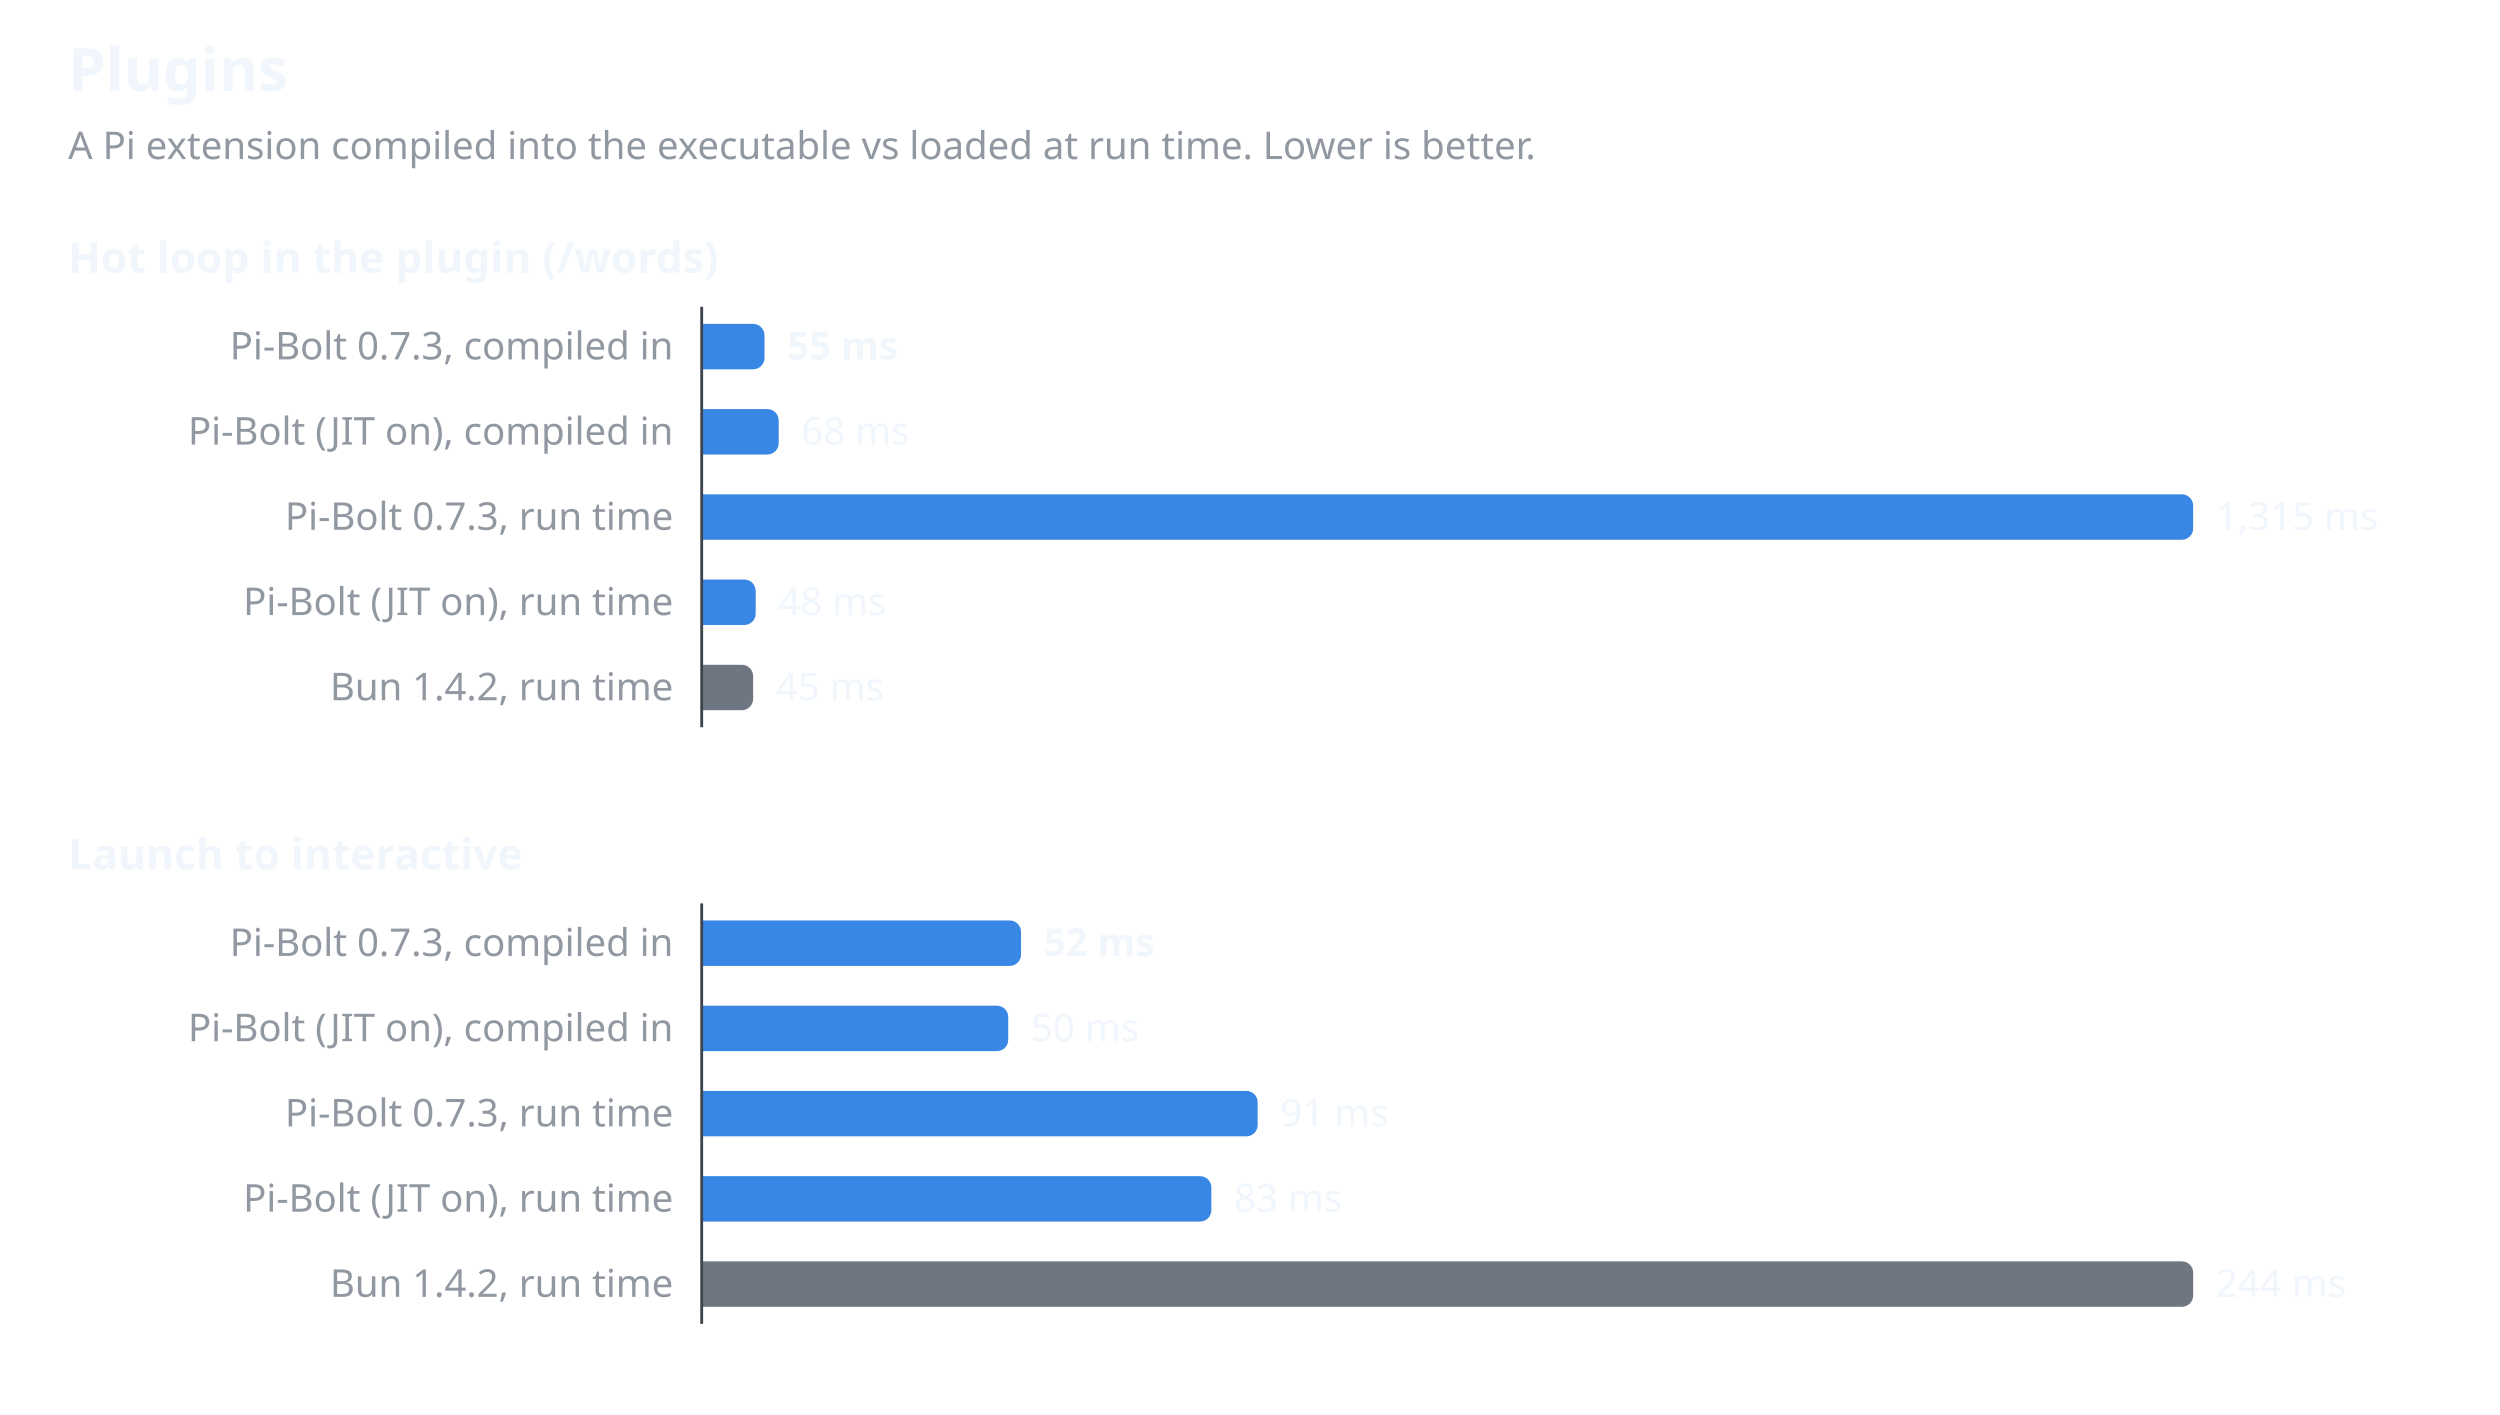
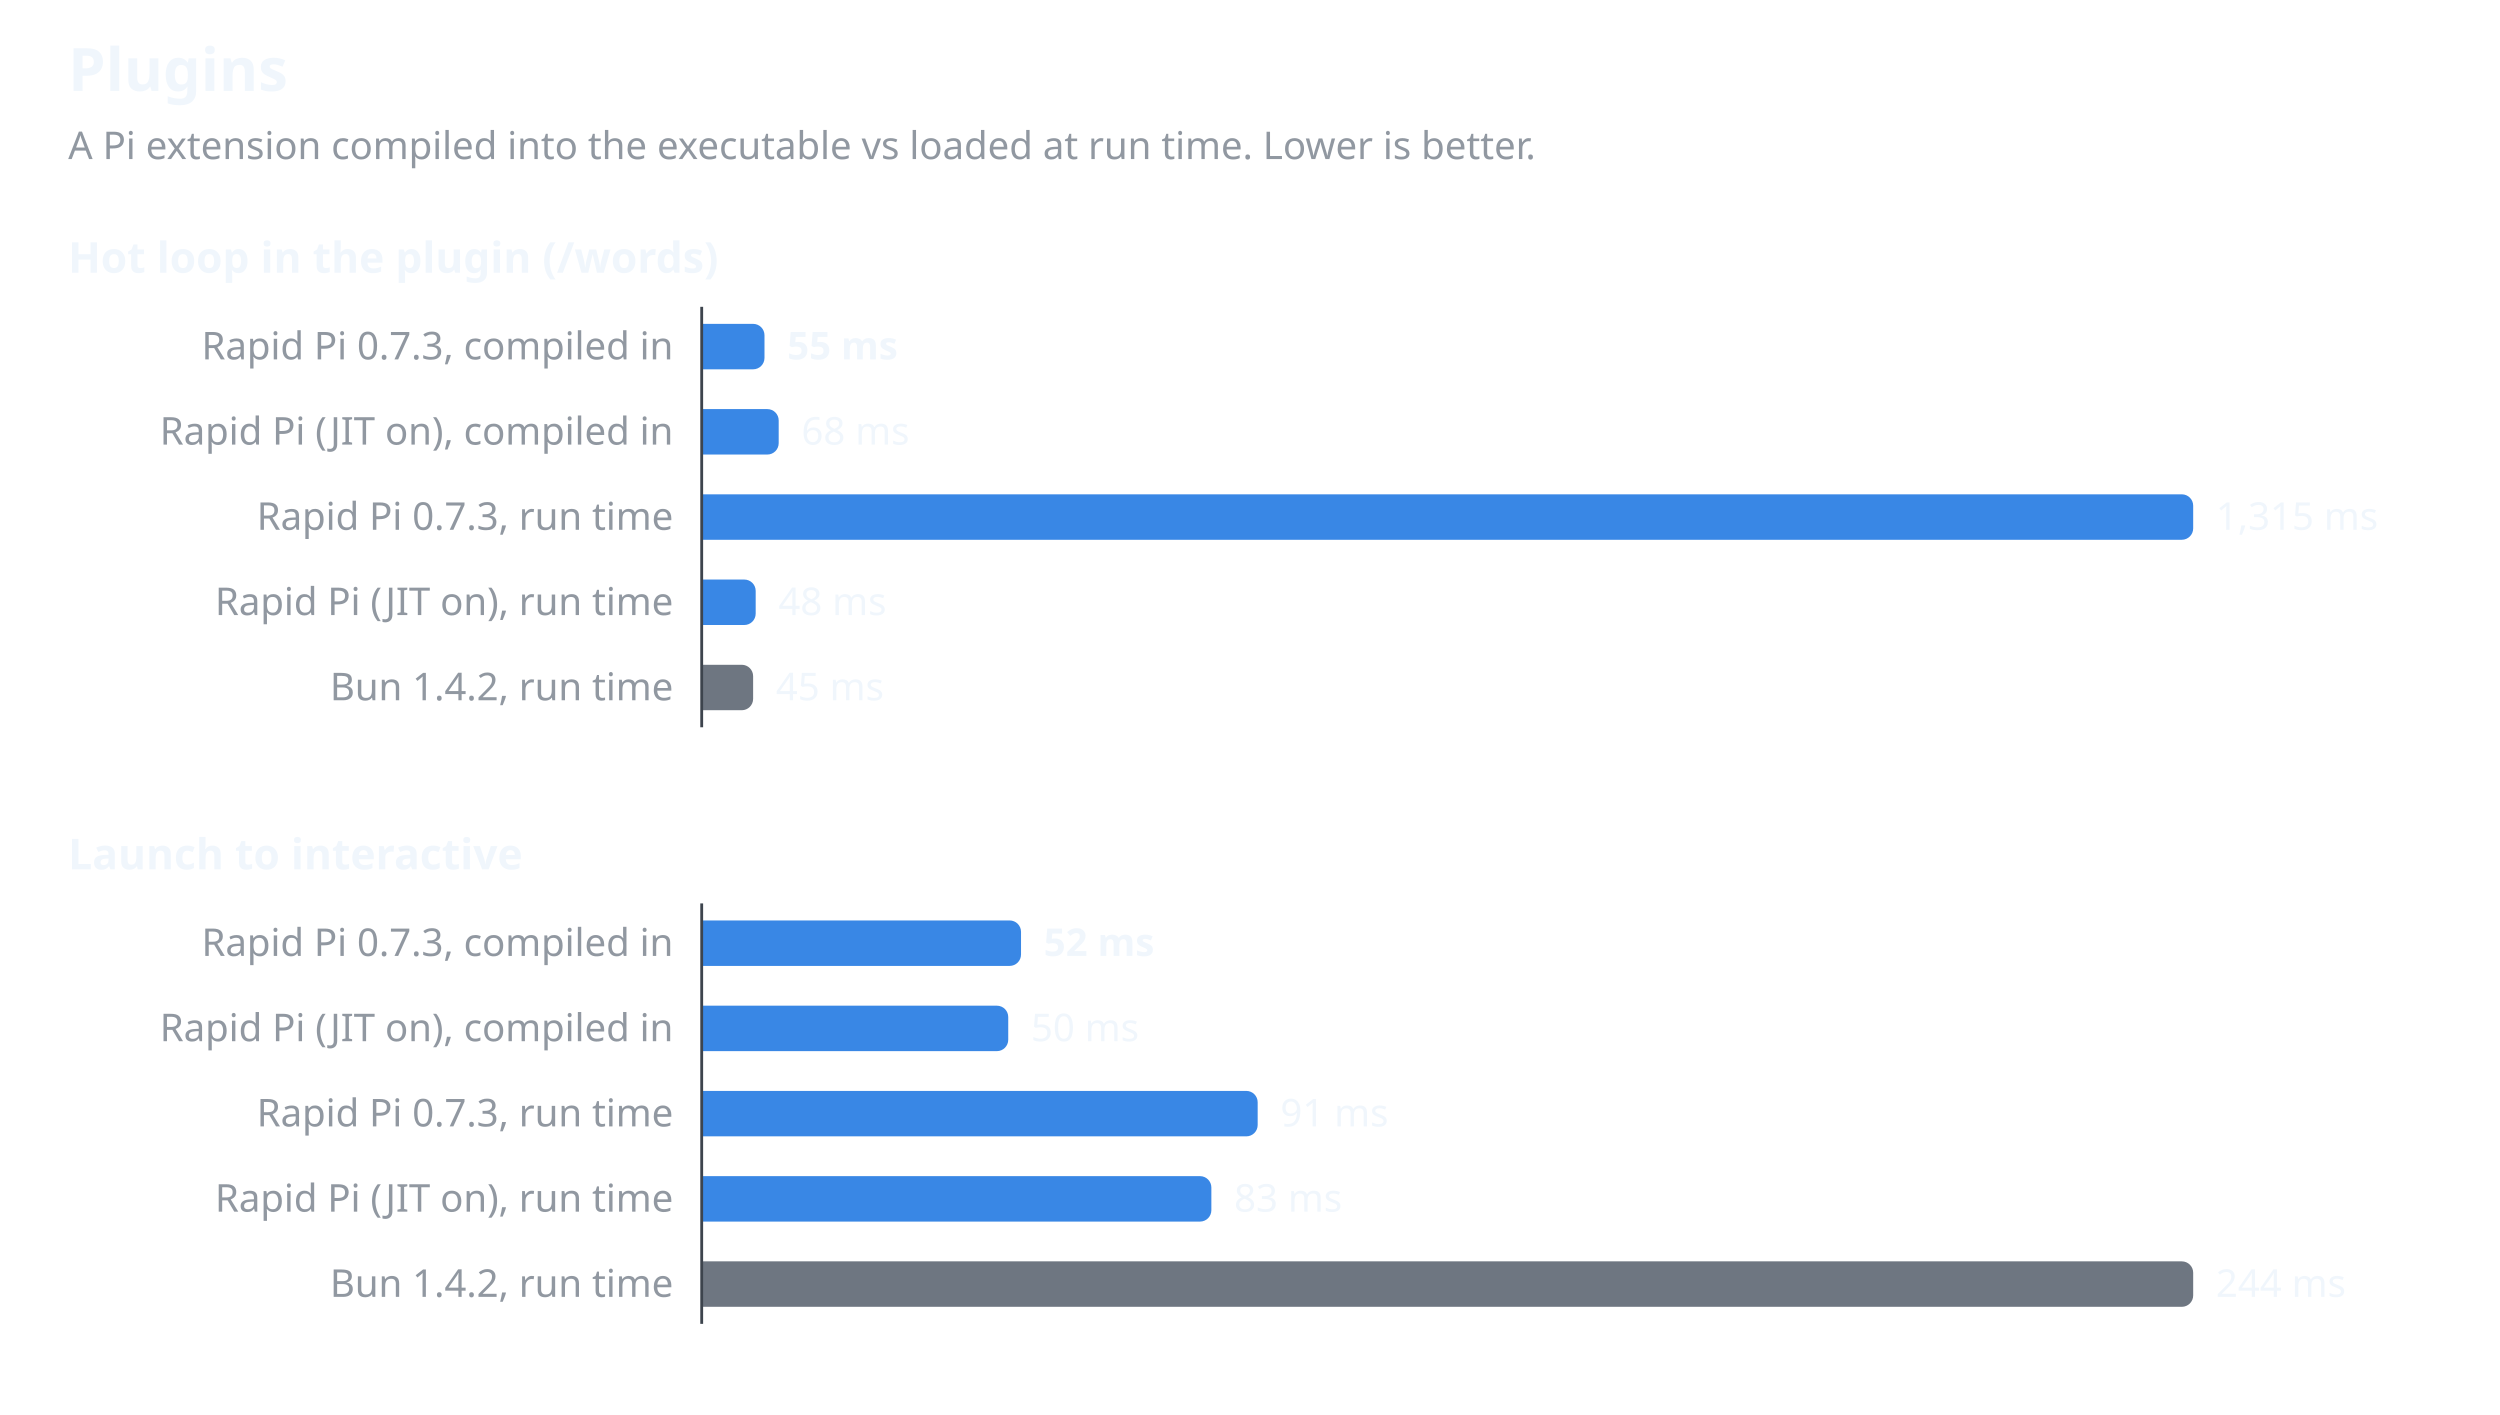
<svg xmlns="http://www.w3.org/2000/svg" width="880" height="498" viewBox="0 0 880 498" role="img" aria-label="Plugins: A Pi extension compiled into the executable vs loaded at run time. Lower is better.">
  <style>text{font-family:-apple-system, BlinkMacSystemFont, 'Segoe UI', 'Noto Sans', Helvetica, Arial, sans-serif}</style>
  <text x="24" y="32" font-size="21" font-weight="650" fill="#f0f6fc">Plugins</text>
  <text x="24" y="56" font-size="13.5" fill="#9198a1">A Pi extension compiled into the executable vs loaded at run time. Lower is better.</text>
  <text x="24" y="96" font-size="15" font-weight="600" fill="#f0f6fc">Hot loop in the plugin (/words)</text>
-   <text x="237" y="126.5" font-size="13.5" text-anchor="end" fill="#9198a1">Pi-Bolt 0.7.3, compiled in</text>
+   <text x="237" y="126.5" font-size="13.5" text-anchor="end" fill="#9198a1">Rapid Pi 0.7.3, compiled in</text>
  <path d="M247,114 h18.1 a4,4 0 0 1 4,4 v8 a4,4 0 0 1 -4,4 h-18.1 z" fill="#3987e5" />
  <text x="277.1" y="126.5" font-size="13.5" font-weight="650" fill="#f0f6fc">55 ms</text>
-   <text x="237" y="156.5" font-size="13.5" text-anchor="end" fill="#9198a1">Pi-Bolt (JIT on), compiled in</text>
+   <text x="237" y="156.5" font-size="13.5" text-anchor="end" fill="#9198a1">Rapid Pi (JIT on), compiled in</text>
  <path d="M247,144 h23.1 a4,4 0 0 1 4,4 v8 a4,4 0 0 1 -4,4 h-23.1 z" fill="#3987e5" />
  <text x="282.1" y="156.5" font-size="13.5" font-weight="400" fill="#f0f6fc">68 ms</text>
-   <text x="237" y="186.5" font-size="13.5" text-anchor="end" fill="#9198a1">Pi-Bolt 0.7.3, run time</text>
+   <text x="237" y="186.5" font-size="13.5" text-anchor="end" fill="#9198a1">Rapid Pi 0.7.3, run time</text>
  <path d="M247,174 h521.0 a4,4 0 0 1 4,4 v8 a4,4 0 0 1 -4,4 h-521.0 z" fill="#3987e5" />
  <text x="780.0" y="186.5" font-size="13.5" font-weight="400" fill="#f0f6fc">1,315 ms</text>
-   <text x="237" y="216.5" font-size="13.5" text-anchor="end" fill="#9198a1">Pi-Bolt (JIT on), run time</text>
+   <text x="237" y="216.5" font-size="13.5" text-anchor="end" fill="#9198a1">Rapid Pi (JIT on), run time</text>
  <path d="M247,204 h15.0 a4,4 0 0 1 4,4 v8 a4,4 0 0 1 -4,4 h-15.0 z" fill="#3987e5" />
  <text x="274.0" y="216.5" font-size="13.5" font-weight="400" fill="#f0f6fc">48 ms</text>
  <text x="237" y="246.5" font-size="13.5" text-anchor="end" fill="#9198a1">Bun 1.4.2, run time</text>
  <path d="M247,234 h14.1 a4,4 0 0 1 4,4 v8 a4,4 0 0 1 -4,4 h-14.1 z" fill="#6e7681" />
  <text x="273.1" y="246.5" font-size="13.5" font-weight="400" fill="#f0f6fc">45 ms</text>
  <line x1="247" y1="108" x2="247" y2="256" stroke="#3d444d" />
  <text x="24" y="306" font-size="15" font-weight="600" fill="#f0f6fc">Launch to interactive</text>
-   <text x="237" y="336.5" font-size="13.5" text-anchor="end" fill="#9198a1">Pi-Bolt 0.7.3, compiled in</text>
+   <text x="237" y="336.5" font-size="13.5" text-anchor="end" fill="#9198a1">Rapid Pi 0.7.3, compiled in</text>
  <path d="M247,324 h108.4 a4,4 0 0 1 4,4 v8 a4,4 0 0 1 -4,4 h-108.4 z" fill="#3987e5" />
  <text x="367.4" y="336.5" font-size="13.5" font-weight="650" fill="#f0f6fc">52 ms</text>
-   <text x="237" y="366.5" font-size="13.5" text-anchor="end" fill="#9198a1">Pi-Bolt (JIT on), compiled in</text>
+   <text x="237" y="366.5" font-size="13.5" text-anchor="end" fill="#9198a1">Rapid Pi (JIT on), compiled in</text>
  <path d="M247,354 h103.9 a4,4 0 0 1 4,4 v8 a4,4 0 0 1 -4,4 h-103.9 z" fill="#3987e5" />
  <text x="362.9" y="366.5" font-size="13.5" font-weight="400" fill="#f0f6fc">50 ms</text>
-   <text x="237" y="396.5" font-size="13.5" text-anchor="end" fill="#9198a1">Pi-Bolt 0.7.3, run time</text>
+   <text x="237" y="396.5" font-size="13.5" text-anchor="end" fill="#9198a1">Rapid Pi 0.7.3, run time</text>
  <path d="M247,384 h191.7 a4,4 0 0 1 4,4 v8 a4,4 0 0 1 -4,4 h-191.7 z" fill="#3987e5" />
  <text x="450.7" y="396.5" font-size="13.5" font-weight="400" fill="#f0f6fc">91 ms</text>
-   <text x="237" y="426.5" font-size="13.5" text-anchor="end" fill="#9198a1">Pi-Bolt (JIT on), run time</text>
+   <text x="237" y="426.5" font-size="13.5" text-anchor="end" fill="#9198a1">Rapid Pi (JIT on), run time</text>
  <path d="M247,414 h175.4 a4,4 0 0 1 4,4 v8 a4,4 0 0 1 -4,4 h-175.4 z" fill="#3987e5" />
  <text x="434.4" y="426.5" font-size="13.5" font-weight="400" fill="#f0f6fc">83 ms</text>
  <text x="237" y="456.5" font-size="13.5" text-anchor="end" fill="#9198a1">Bun 1.4.2, run time</text>
  <path d="M247,444 h521.0 a4,4 0 0 1 4,4 v8 a4,4 0 0 1 -4,4 h-521.0 z" fill="#6e7681" />
  <text x="780.0" y="456.5" font-size="13.5" font-weight="400" fill="#f0f6fc">244 ms</text>
  <line x1="247" y1="318" x2="247" y2="466" stroke="#3d444d" />
</svg>
